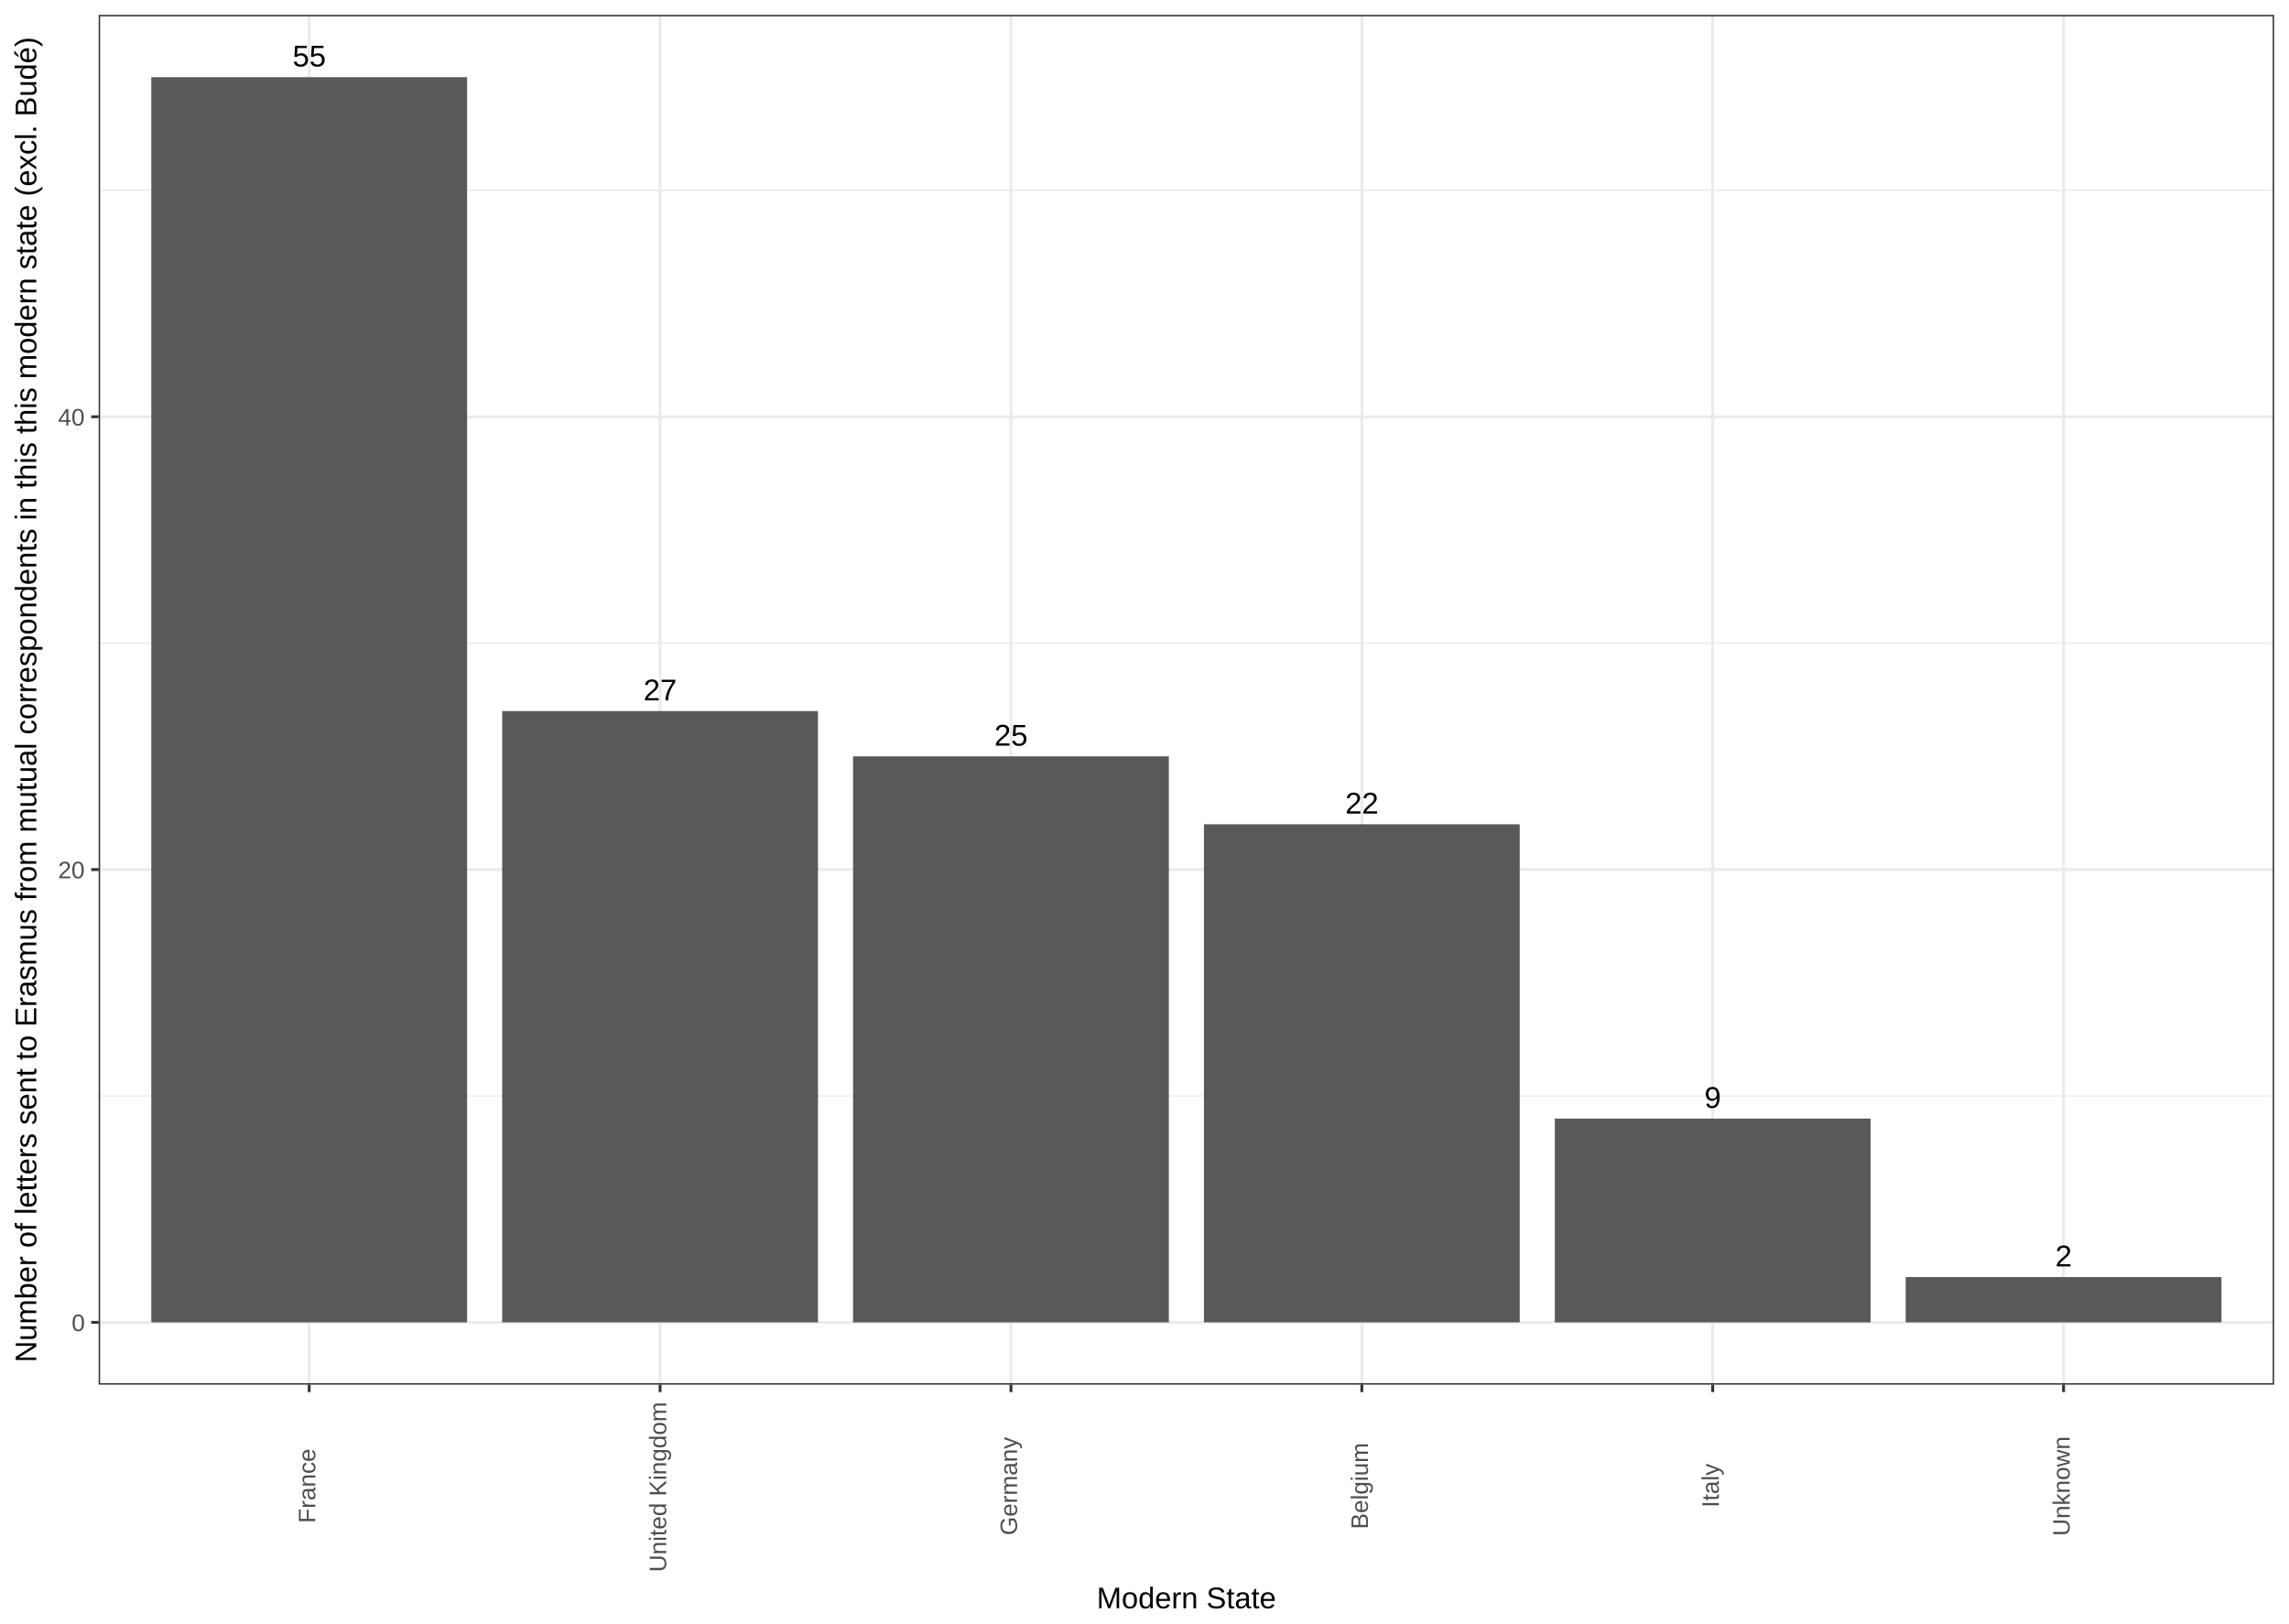
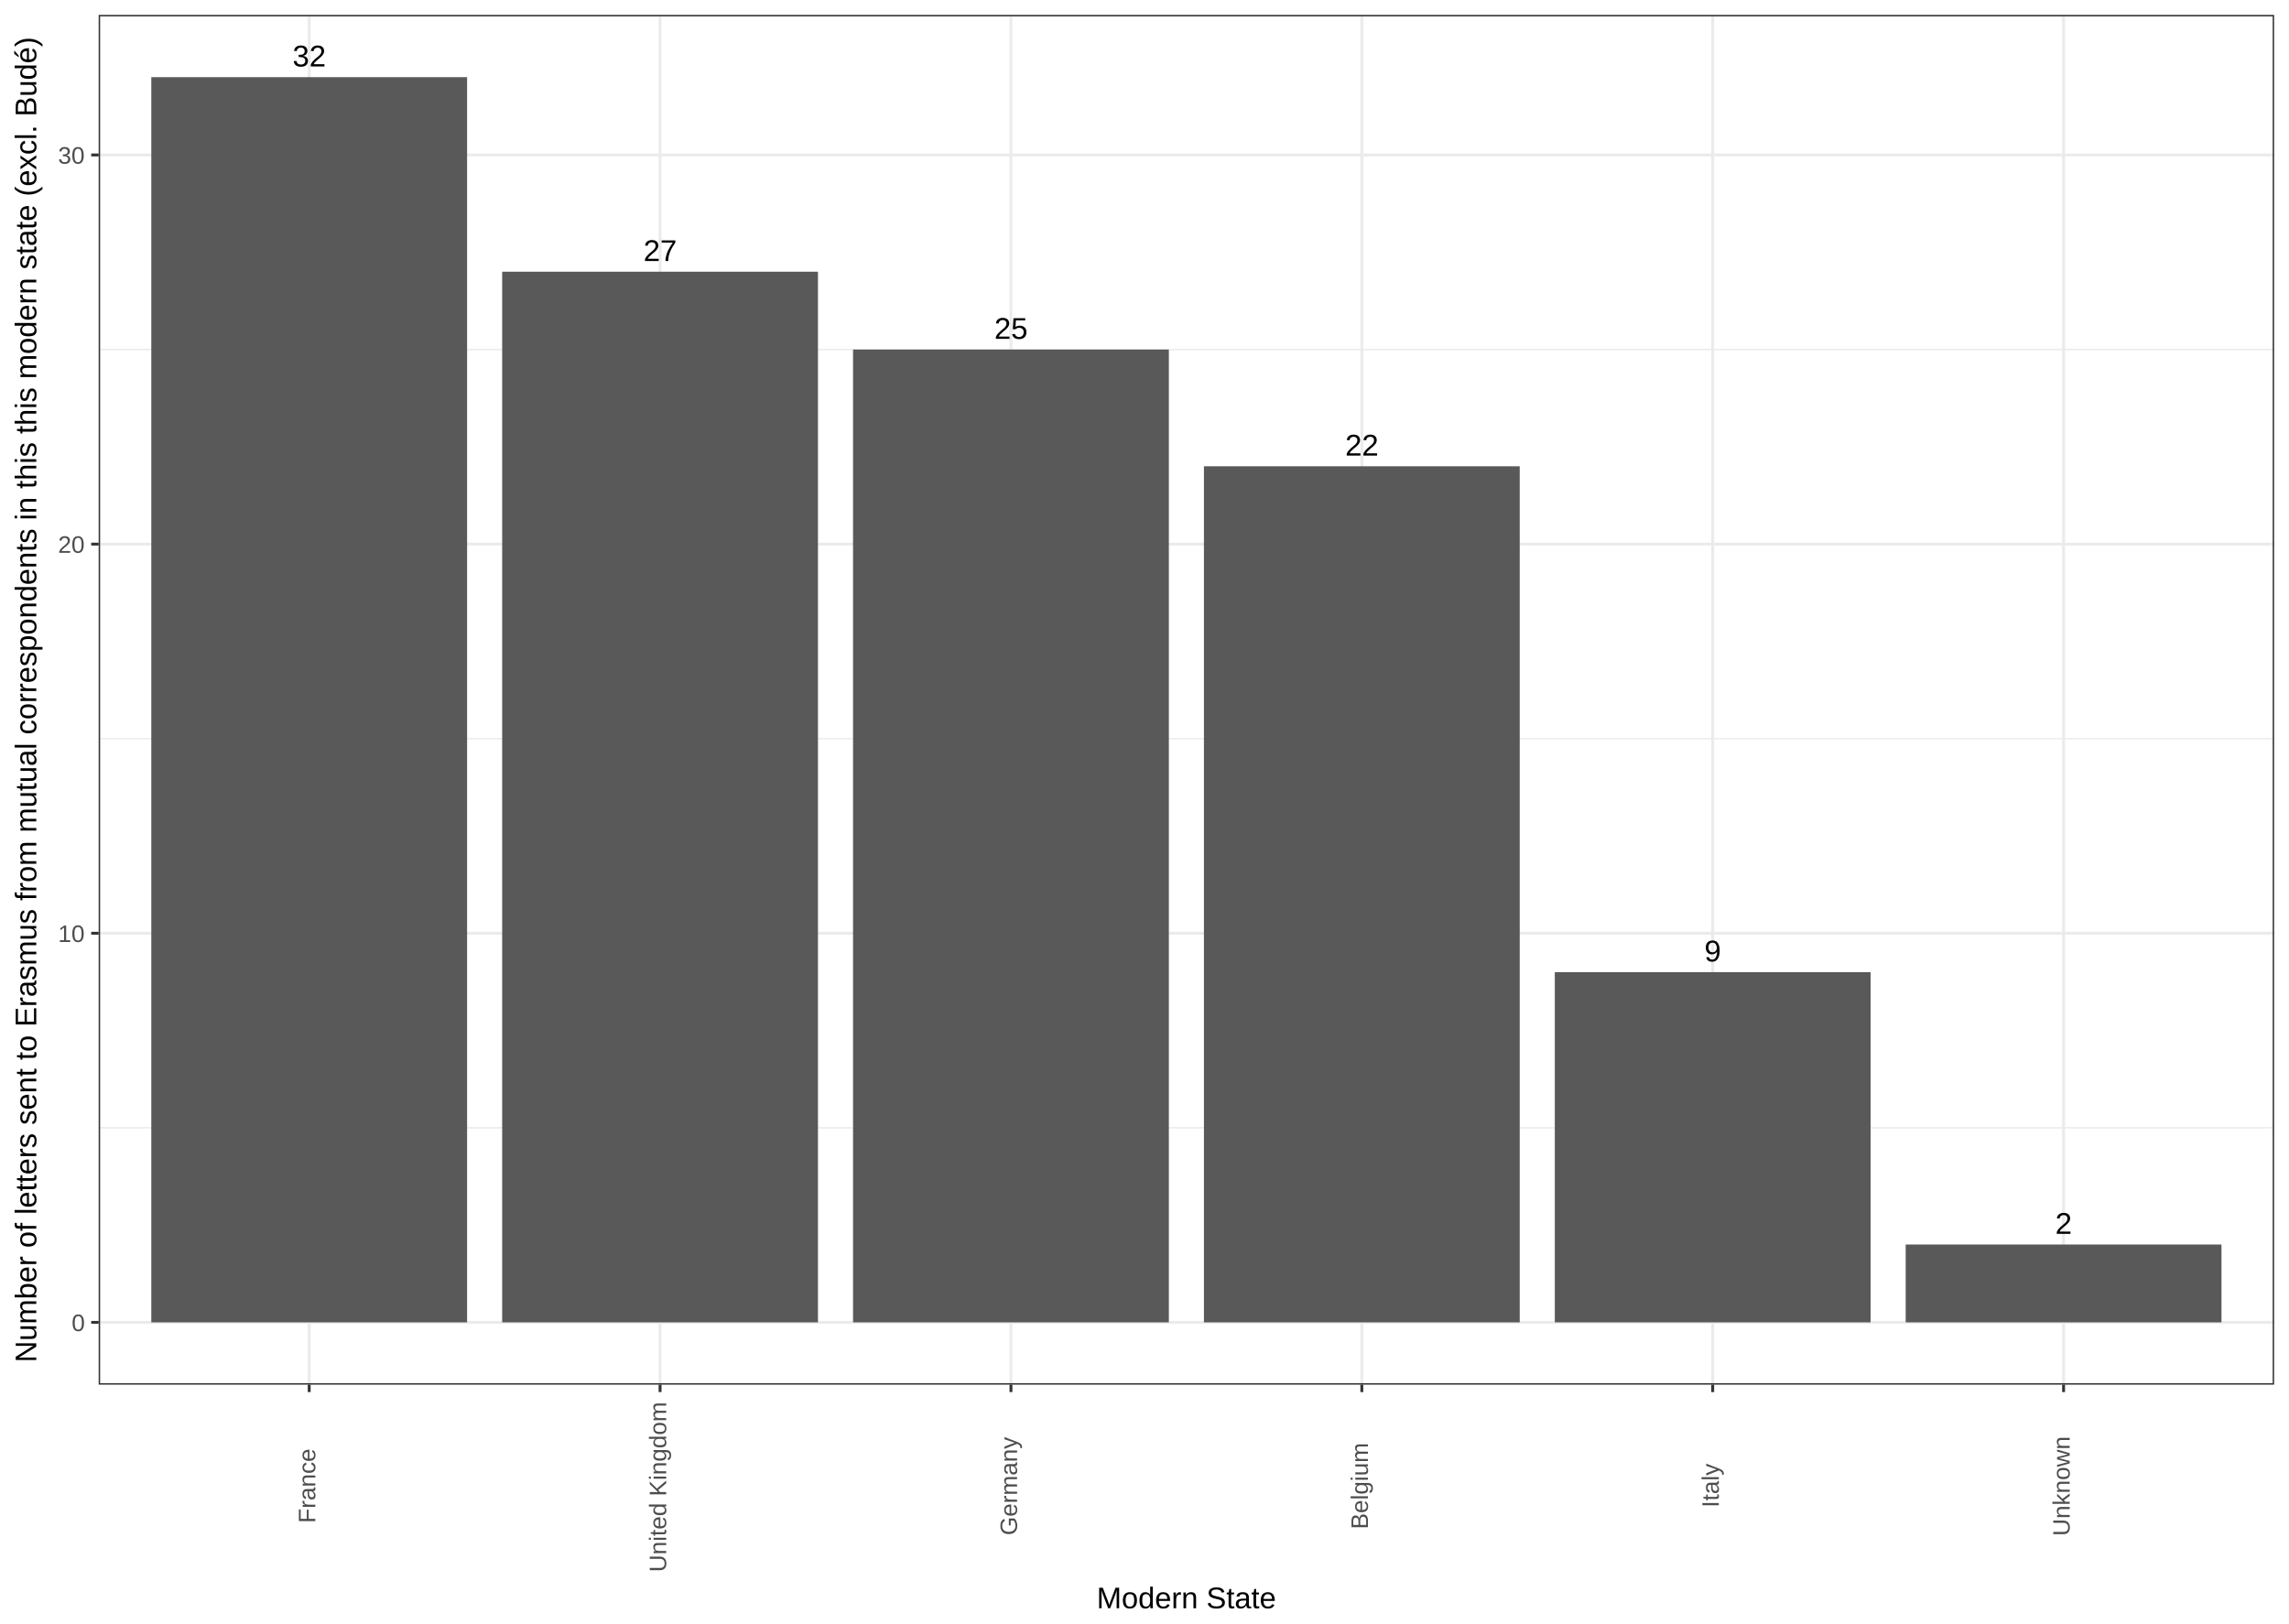
<svg xmlns="http://www.w3.org/2000/svg" viewBox="0 0 842.40 597.60">
  <defs>
    <style type="text/css">
    line, polyline, path, rect, circle {
      fill: none;
      stroke: #000000;
      stroke-linecap: round;
      stroke-linejoin: round;
      stroke-miterlimit: 10.00;
    }
  </style>
  </defs>
  <rect width="100%" height="100%" style="stroke: none; fill: #FFFFFF;" />
  <rect x="0.00" y="-0.00" width="842.40" height="597.60" style="stroke-width: 1.07; stroke: #FFFFFF; fill: #FFFFFF;" />
  <defs>
    <clipPath id="cpMzYuMzA3NHw4MzYuOTIxfDUwOS42NTd8NS40Nzk0NQ==">
      <rect x="36.31" y="5.48" width="800.61" height="504.18" />
    </clipPath>
  </defs>
  <rect x="36.31" y="5.48" width="800.61" height="504.18" style="stroke-width: 1.07; stroke: none; fill: #FFFFFF;" clip-path="url(#cpMzYuMzA3NHw4MzYuOTIxfDUwOS42NTd8NS40Nzk0NQ==)" />
-   <polyline points="36.31,403.40 836.92,403.40 " style="stroke-width: 0.53; stroke: #EBEBEB; stroke-linecap: butt;" clip-path="url(#cpMzYuMzA3NHw4MzYuOTIxfDUwOS42NTd8NS40Nzk0NQ==)" />
-   <polyline points="36.31,236.73 836.92,236.73 " style="stroke-width: 0.53; stroke: #EBEBEB; stroke-linecap: butt;" clip-path="url(#cpMzYuMzA3NHw4MzYuOTIxfDUwOS42NTd8NS40Nzk0NQ==)" />
-   <polyline points="36.31,70.06 836.92,70.06 " style="stroke-width: 0.53; stroke: #EBEBEB; stroke-linecap: butt;" clip-path="url(#cpMzYuMzA3NHw4MzYuOTIxfDUwOS42NTd8NS40Nzk0NQ==)" />
+   <polyline points="36.31,415.12 836.92,415.12 " style="stroke-width: 0.53; stroke: #EBEBEB; stroke-linecap: butt;" clip-path="url(#cpMzYuMzA3NHw4MzYuOTIxfDUwOS42NTd8NS40Nzk0NQ==)" />
+   <polyline points="36.31,271.89 836.92,271.89 " style="stroke-width: 0.53; stroke: #EBEBEB; stroke-linecap: butt;" clip-path="url(#cpMzYuMzA3NHw4MzYuOTIxfDUwOS42NTd8NS40Nzk0NQ==)" />
+   <polyline points="36.31,128.66 836.92,128.66 " style="stroke-width: 0.53; stroke: #EBEBEB; stroke-linecap: butt;" clip-path="url(#cpMzYuMzA3NHw4MzYuOTIxfDUwOS42NTd8NS40Nzk0NQ==)" />
  <polyline points="36.31,486.74 836.92,486.74 " style="stroke-width: 1.07; stroke: #EBEBEB; stroke-linecap: butt;" clip-path="url(#cpMzYuMzA3NHw4MzYuOTIxfDUwOS42NTd8NS40Nzk0NQ==)" />
-   <polyline points="36.31,320.07 836.92,320.07 " style="stroke-width: 1.07; stroke: #EBEBEB; stroke-linecap: butt;" clip-path="url(#cpMzYuMzA3NHw4MzYuOTIxfDUwOS42NTd8NS40Nzk0NQ==)" />
-   <polyline points="36.31,153.40 836.92,153.40 " style="stroke-width: 1.07; stroke: #EBEBEB; stroke-linecap: butt;" clip-path="url(#cpMzYuMzA3NHw4MzYuOTIxfDUwOS42NTd8NS40Nzk0NQ==)" />
+   <polyline points="36.31,343.51 836.92,343.51 " style="stroke-width: 1.07; stroke: #EBEBEB; stroke-linecap: butt;" clip-path="url(#cpMzYuMzA3NHw4MzYuOTIxfDUwOS42NTd8NS40Nzk0NQ==)" />
+   <polyline points="36.31,200.28 836.92,200.28 " style="stroke-width: 1.07; stroke: #EBEBEB; stroke-linecap: butt;" clip-path="url(#cpMzYuMzA3NHw4MzYuOTIxfDUwOS42NTd8NS40Nzk0NQ==)" />
+   <polyline points="36.31,57.04 836.92,57.04 " style="stroke-width: 1.07; stroke: #EBEBEB; stroke-linecap: butt;" clip-path="url(#cpMzYuMzA3NHw4MzYuOTIxfDUwOS42NTd8NS40Nzk0NQ==)" />
  <polyline points="113.79,509.66 113.79,5.48 " style="stroke-width: 1.07; stroke: #EBEBEB; stroke-linecap: butt;" clip-path="url(#cpMzYuMzA3NHw4MzYuOTIxfDUwOS42NTd8NS40Nzk0NQ==)" />
  <polyline points="242.92,509.66 242.92,5.48 " style="stroke-width: 1.07; stroke: #EBEBEB; stroke-linecap: butt;" clip-path="url(#cpMzYuMzA3NHw4MzYuOTIxfDUwOS42NTd8NS40Nzk0NQ==)" />
  <polyline points="372.05,509.66 372.05,5.48 " style="stroke-width: 1.07; stroke: #EBEBEB; stroke-linecap: butt;" clip-path="url(#cpMzYuMzA3NHw4MzYuOTIxfDUwOS42NTd8NS40Nzk0NQ==)" />
  <polyline points="501.18,509.66 501.18,5.48 " style="stroke-width: 1.07; stroke: #EBEBEB; stroke-linecap: butt;" clip-path="url(#cpMzYuMzA3NHw4MzYuOTIxfDUwOS42NTd8NS40Nzk0NQ==)" />
  <polyline points="630.31,509.66 630.31,5.48 " style="stroke-width: 1.07; stroke: #EBEBEB; stroke-linecap: butt;" clip-path="url(#cpMzYuMzA3NHw4MzYuOTIxfDUwOS42NTd8NS40Nzk0NQ==)" />
  <polyline points="759.44,509.66 759.44,5.48 " style="stroke-width: 1.07; stroke: #EBEBEB; stroke-linecap: butt;" clip-path="url(#cpMzYuMzA3NHw4MzYuOTIxfDUwOS42NTd8NS40Nzk0NQ==)" />
  <rect x="55.68" y="28.40" width="116.22" height="458.34" style="stroke-width: 1.07; stroke: none; stroke-linecap: butt; fill: #595959;" clip-path="url(#cpMzYuMzA3NHw4MzYuOTIxfDUwOS42NTd8NS40Nzk0NQ==)" />
-   <rect x="184.81" y="261.73" width="116.22" height="225.00" style="stroke-width: 1.07; stroke: none; stroke-linecap: butt; fill: #595959;" clip-path="url(#cpMzYuMzA3NHw4MzYuOTIxfDUwOS42NTd8NS40Nzk0NQ==)" />
-   <rect x="313.94" y="278.40" width="116.22" height="208.34" style="stroke-width: 1.07; stroke: none; stroke-linecap: butt; fill: #595959;" clip-path="url(#cpMzYuMzA3NHw4MzYuOTIxfDUwOS42NTd8NS40Nzk0NQ==)" />
-   <rect x="443.07" y="303.40" width="116.22" height="183.34" style="stroke-width: 1.07; stroke: none; stroke-linecap: butt; fill: #595959;" clip-path="url(#cpMzYuMzA3NHw4MzYuOTIxfDUwOS42NTd8NS40Nzk0NQ==)" />
-   <rect x="572.20" y="411.74" width="116.22" height="75.00" style="stroke-width: 1.07; stroke: none; stroke-linecap: butt; fill: #595959;" clip-path="url(#cpMzYuMzA3NHw4MzYuOTIxfDUwOS42NTd8NS40Nzk0NQ==)" />
-   <rect x="701.33" y="470.07" width="116.22" height="16.67" style="stroke-width: 1.07; stroke: none; stroke-linecap: butt; fill: #595959;" clip-path="url(#cpMzYuMzA3NHw4MzYuOTIxfDUwOS42NTd8NS40Nzk0NQ==)" />
+   <rect x="184.81" y="100.01" width="116.22" height="386.73" style="stroke-width: 1.07; stroke: none; stroke-linecap: butt; fill: #595959;" clip-path="url(#cpMzYuMzA3NHw4MzYuOTIxfDUwOS42NTd8NS40Nzk0NQ==)" />
+   <rect x="313.94" y="128.66" width="116.22" height="358.08" style="stroke-width: 1.07; stroke: none; stroke-linecap: butt; fill: #595959;" clip-path="url(#cpMzYuMzA3NHw4MzYuOTIxfDUwOS42NTd8NS40Nzk0NQ==)" />
+   <rect x="443.07" y="171.63" width="116.22" height="315.11" style="stroke-width: 1.07; stroke: none; stroke-linecap: butt; fill: #595959;" clip-path="url(#cpMzYuMzA3NHw4MzYuOTIxfDUwOS42NTd8NS40Nzk0NQ==)" />
+   <rect x="572.20" y="357.83" width="116.22" height="128.91" style="stroke-width: 1.07; stroke: none; stroke-linecap: butt; fill: #595959;" clip-path="url(#cpMzYuMzA3NHw4MzYuOTIxfDUwOS42NTd8NS40Nzk0NQ==)" />
+   <rect x="701.33" y="458.09" width="116.22" height="28.65" style="stroke-width: 1.07; stroke: none; stroke-linecap: butt; fill: #595959;" clip-path="url(#cpMzYuMzA3NHw4MzYuOTIxfDUwOS42NTd8NS40Nzk0NQ==)" />
  <g clip-path="url(#cpMzYuMzA3NHw4MzYuOTIxfDUwOS42NTd8NS40Nzk0NQ==)">
-     <text x="107.67" y="24.46" style="font-size: 11.04px; font-family: Arial;" textLength="12.24px" lengthAdjust="spacingAndGlyphs">55</text>
+     <text x="107.67" y="24.46" style="font-size: 11.04px; font-family: Arial;" textLength="12.24px" lengthAdjust="spacingAndGlyphs">32</text>
  </g>
  <g clip-path="url(#cpMzYuMzA3NHw4MzYuOTIxfDUwOS42NTd8NS40Nzk0NQ==)">
-     <text x="236.80" y="257.80" style="font-size: 11.04px; font-family: Arial;" textLength="12.24px" lengthAdjust="spacingAndGlyphs">27</text>
+     <text x="236.80" y="96.08" style="font-size: 11.04px; font-family: Arial;" textLength="12.24px" lengthAdjust="spacingAndGlyphs">27</text>
  </g>
  <g clip-path="url(#cpMzYuMzA3NHw4MzYuOTIxfDUwOS42NTd8NS40Nzk0NQ==)">
-     <text x="365.93" y="274.46" style="font-size: 11.04px; font-family: Arial;" textLength="12.24px" lengthAdjust="spacingAndGlyphs">25</text>
+     <text x="365.93" y="124.72" style="font-size: 11.04px; font-family: Arial;" textLength="12.24px" lengthAdjust="spacingAndGlyphs">25</text>
  </g>
  <g clip-path="url(#cpMzYuMzA3NHw4MzYuOTIxfDUwOS42NTd8NS40Nzk0NQ==)">
-     <text x="495.06" y="299.46" style="font-size: 11.04px; font-family: Arial;" textLength="12.24px" lengthAdjust="spacingAndGlyphs">22</text>
+     <text x="495.06" y="167.69" style="font-size: 11.04px; font-family: Arial;" textLength="12.24px" lengthAdjust="spacingAndGlyphs">22</text>
  </g>
  <g clip-path="url(#cpMzYuMzA3NHw4MzYuOTIxfDUwOS42NTd8NS40Nzk0NQ==)">
-     <text x="627.25" y="407.80" style="font-size: 11.04px; font-family: Arial;" textLength="6.12px" lengthAdjust="spacingAndGlyphs">9</text>
+     <text x="627.25" y="353.89" style="font-size: 11.04px; font-family: Arial;" textLength="6.12px" lengthAdjust="spacingAndGlyphs">9</text>
  </g>
  <g clip-path="url(#cpMzYuMzA3NHw4MzYuOTIxfDUwOS42NTd8NS40Nzk0NQ==)">
-     <text x="756.38" y="466.14" style="font-size: 11.04px; font-family: Arial;" textLength="6.12px" lengthAdjust="spacingAndGlyphs">2</text>
+     <text x="756.38" y="454.16" style="font-size: 11.04px; font-family: Arial;" textLength="6.12px" lengthAdjust="spacingAndGlyphs">2</text>
  </g>
  <rect x="36.31" y="5.48" width="800.61" height="504.18" style="stroke-width: 1.07; stroke: #333333;" clip-path="url(#cpMzYuMzA3NHw4MzYuOTIxfDUwOS42NTd8NS40Nzk0NQ==)" />
  <defs>
    <clipPath id="cpMHw4NDIuNHw1OTcuNnww">
      <rect x="0.00" y="0.00" width="842.40" height="597.60" />
    </clipPath>
  </defs>
  <g clip-path="url(#cpMHw4NDIuNHw1OTcuNnww)">
    <text x="26.37" y="489.96" style="font-size: 8.80px; fill: #4D4D4D; font-family: Arial;" textLength="5.01px" lengthAdjust="spacingAndGlyphs">0</text>
  </g>
  <g clip-path="url(#cpMHw4NDIuNHw1OTcuNnww)">
-     <text x="21.37" y="323.29" style="font-size: 8.80px; fill: #4D4D4D; font-family: Arial;" textLength="10.01px" lengthAdjust="spacingAndGlyphs">20</text>
+     <text x="21.37" y="346.73" style="font-size: 8.80px; fill: #4D4D4D; font-family: Arial;" textLength="10.01px" lengthAdjust="spacingAndGlyphs">10</text>
  </g>
  <g clip-path="url(#cpMHw4NDIuNHw1OTcuNnww)">
-     <text x="21.37" y="156.62" style="font-size: 8.80px; fill: #4D4D4D; font-family: Arial;" textLength="10.01px" lengthAdjust="spacingAndGlyphs">40</text>
+     <text x="21.37" y="203.49" style="font-size: 8.80px; fill: #4D4D4D; font-family: Arial;" textLength="10.01px" lengthAdjust="spacingAndGlyphs">20</text>
+   </g>
+   <g clip-path="url(#cpMHw4NDIuNHw1OTcuNnww)">
+     <text x="21.37" y="60.26" style="font-size: 8.80px; fill: #4D4D4D; font-family: Arial;" textLength="10.01px" lengthAdjust="spacingAndGlyphs">30</text>
  </g>
  <polyline points="33.57,486.74 36.31,486.74 " style="stroke-width: 1.07; stroke: #333333; stroke-linecap: butt;" clip-path="url(#cpMHw4NDIuNHw1OTcuNnww)" />
-   <polyline points="33.57,320.07 36.31,320.07 " style="stroke-width: 1.07; stroke: #333333; stroke-linecap: butt;" clip-path="url(#cpMHw4NDIuNHw1OTcuNnww)" />
-   <polyline points="33.57,153.40 36.31,153.40 " style="stroke-width: 1.07; stroke: #333333; stroke-linecap: butt;" clip-path="url(#cpMHw4NDIuNHw1OTcuNnww)" />
+   <polyline points="33.57,343.51 36.31,343.51 " style="stroke-width: 1.07; stroke: #333333; stroke-linecap: butt;" clip-path="url(#cpMHw4NDIuNHw1OTcuNnww)" />
+   <polyline points="33.57,200.28 36.31,200.28 " style="stroke-width: 1.07; stroke: #333333; stroke-linecap: butt;" clip-path="url(#cpMHw4NDIuNHw1OTcuNnww)" />
+   <polyline points="33.57,57.04 36.31,57.04 " style="stroke-width: 1.07; stroke: #333333; stroke-linecap: butt;" clip-path="url(#cpMHw4NDIuNHw1OTcuNnww)" />
  <polyline points="113.79,512.40 113.79,509.66 " style="stroke-width: 1.07; stroke: #333333; stroke-linecap: butt;" clip-path="url(#cpMHw4NDIuNHw1OTcuNnww)" />
  <polyline points="242.92,512.40 242.92,509.66 " style="stroke-width: 1.07; stroke: #333333; stroke-linecap: butt;" clip-path="url(#cpMHw4NDIuNHw1OTcuNnww)" />
  <polyline points="372.05,512.40 372.05,509.66 " style="stroke-width: 1.07; stroke: #333333; stroke-linecap: butt;" clip-path="url(#cpMHw4NDIuNHw1OTcuNnww)" />
  <polyline points="501.18,512.40 501.18,509.66 " style="stroke-width: 1.07; stroke: #333333; stroke-linecap: butt;" clip-path="url(#cpMHw4NDIuNHw1OTcuNnww)" />
  <polyline points="630.31,512.40 630.31,509.66 " style="stroke-width: 1.07; stroke: #333333; stroke-linecap: butt;" clip-path="url(#cpMHw4NDIuNHw1OTcuNnww)" />
  <polyline points="759.44,512.40 759.44,509.66 " style="stroke-width: 1.07; stroke: #333333; stroke-linecap: butt;" clip-path="url(#cpMHw4NDIuNHw1OTcuNnww)" />
  <g clip-path="url(#cpMHw4NDIuNHw1OTcuNnww)">
    <text transform="translate(116.04,560.61) rotate(-90)" style="font-size: 8.80px; fill: #4D4D4D; font-family: Arial;" textLength="28.01px" lengthAdjust="spacingAndGlyphs">France</text>
  </g>
  <g clip-path="url(#cpMHw4NDIuNHw1OTcuNnww)">
    <text transform="translate(245.17,578.63) rotate(-90)" style="font-size: 8.80px; fill: #4D4D4D; font-family: Arial;" textLength="64.04px" lengthAdjust="spacingAndGlyphs">United Kingdom</text>
  </g>
  <g clip-path="url(#cpMHw4NDIuNHw1OTcuNnww)">
    <text transform="translate(374.30,565.11) rotate(-90)" style="font-size: 8.80px; fill: #4D4D4D; font-family: Arial;" textLength="37.01px" lengthAdjust="spacingAndGlyphs">Germany</text>
  </g>
  <g clip-path="url(#cpMHw4NDIuNHw1OTcuNnww)">
    <text transform="translate(503.43,562.86) rotate(-90)" style="font-size: 8.80px; fill: #4D4D4D; font-family: Arial;" textLength="32.52px" lengthAdjust="spacingAndGlyphs">Belgium</text>
  </g>
  <g clip-path="url(#cpMHw4NDIuNHw1OTcuNnww)">
    <text transform="translate(632.56,554.86) rotate(-90)" style="font-size: 8.80px; fill: #4D4D4D; font-family: Arial;" textLength="16.51px" lengthAdjust="spacingAndGlyphs">Italy</text>
  </g>
  <g clip-path="url(#cpMHw4NDIuNHw1OTcuNnww)">
    <text transform="translate(761.69,565.37) rotate(-90)" style="font-size: 8.80px; fill: #4D4D4D; font-family: Arial;" textLength="37.52px" lengthAdjust="spacingAndGlyphs">Unknown</text>
  </g>
  <g clip-path="url(#cpMHw4NDIuNHw1OTcuNnww)">
    <text x="403.60" y="591.98" style="font-size: 11.00px; font-family: Arial;" textLength="66.04px" lengthAdjust="spacingAndGlyphs">Modern State</text>
  </g>
  <g clip-path="url(#cpMHw4NDIuNHw1OTcuNnww)">
    <text transform="translate(13.35,501.50) rotate(-90)" style="font-size: 11.00px; font-family: Arial;" textLength="487.87px" lengthAdjust="spacingAndGlyphs">Number of letters sent to Erasmus from mutual correspondents in this this modern state (excl. Budé)</text>
  </g>
</svg>
